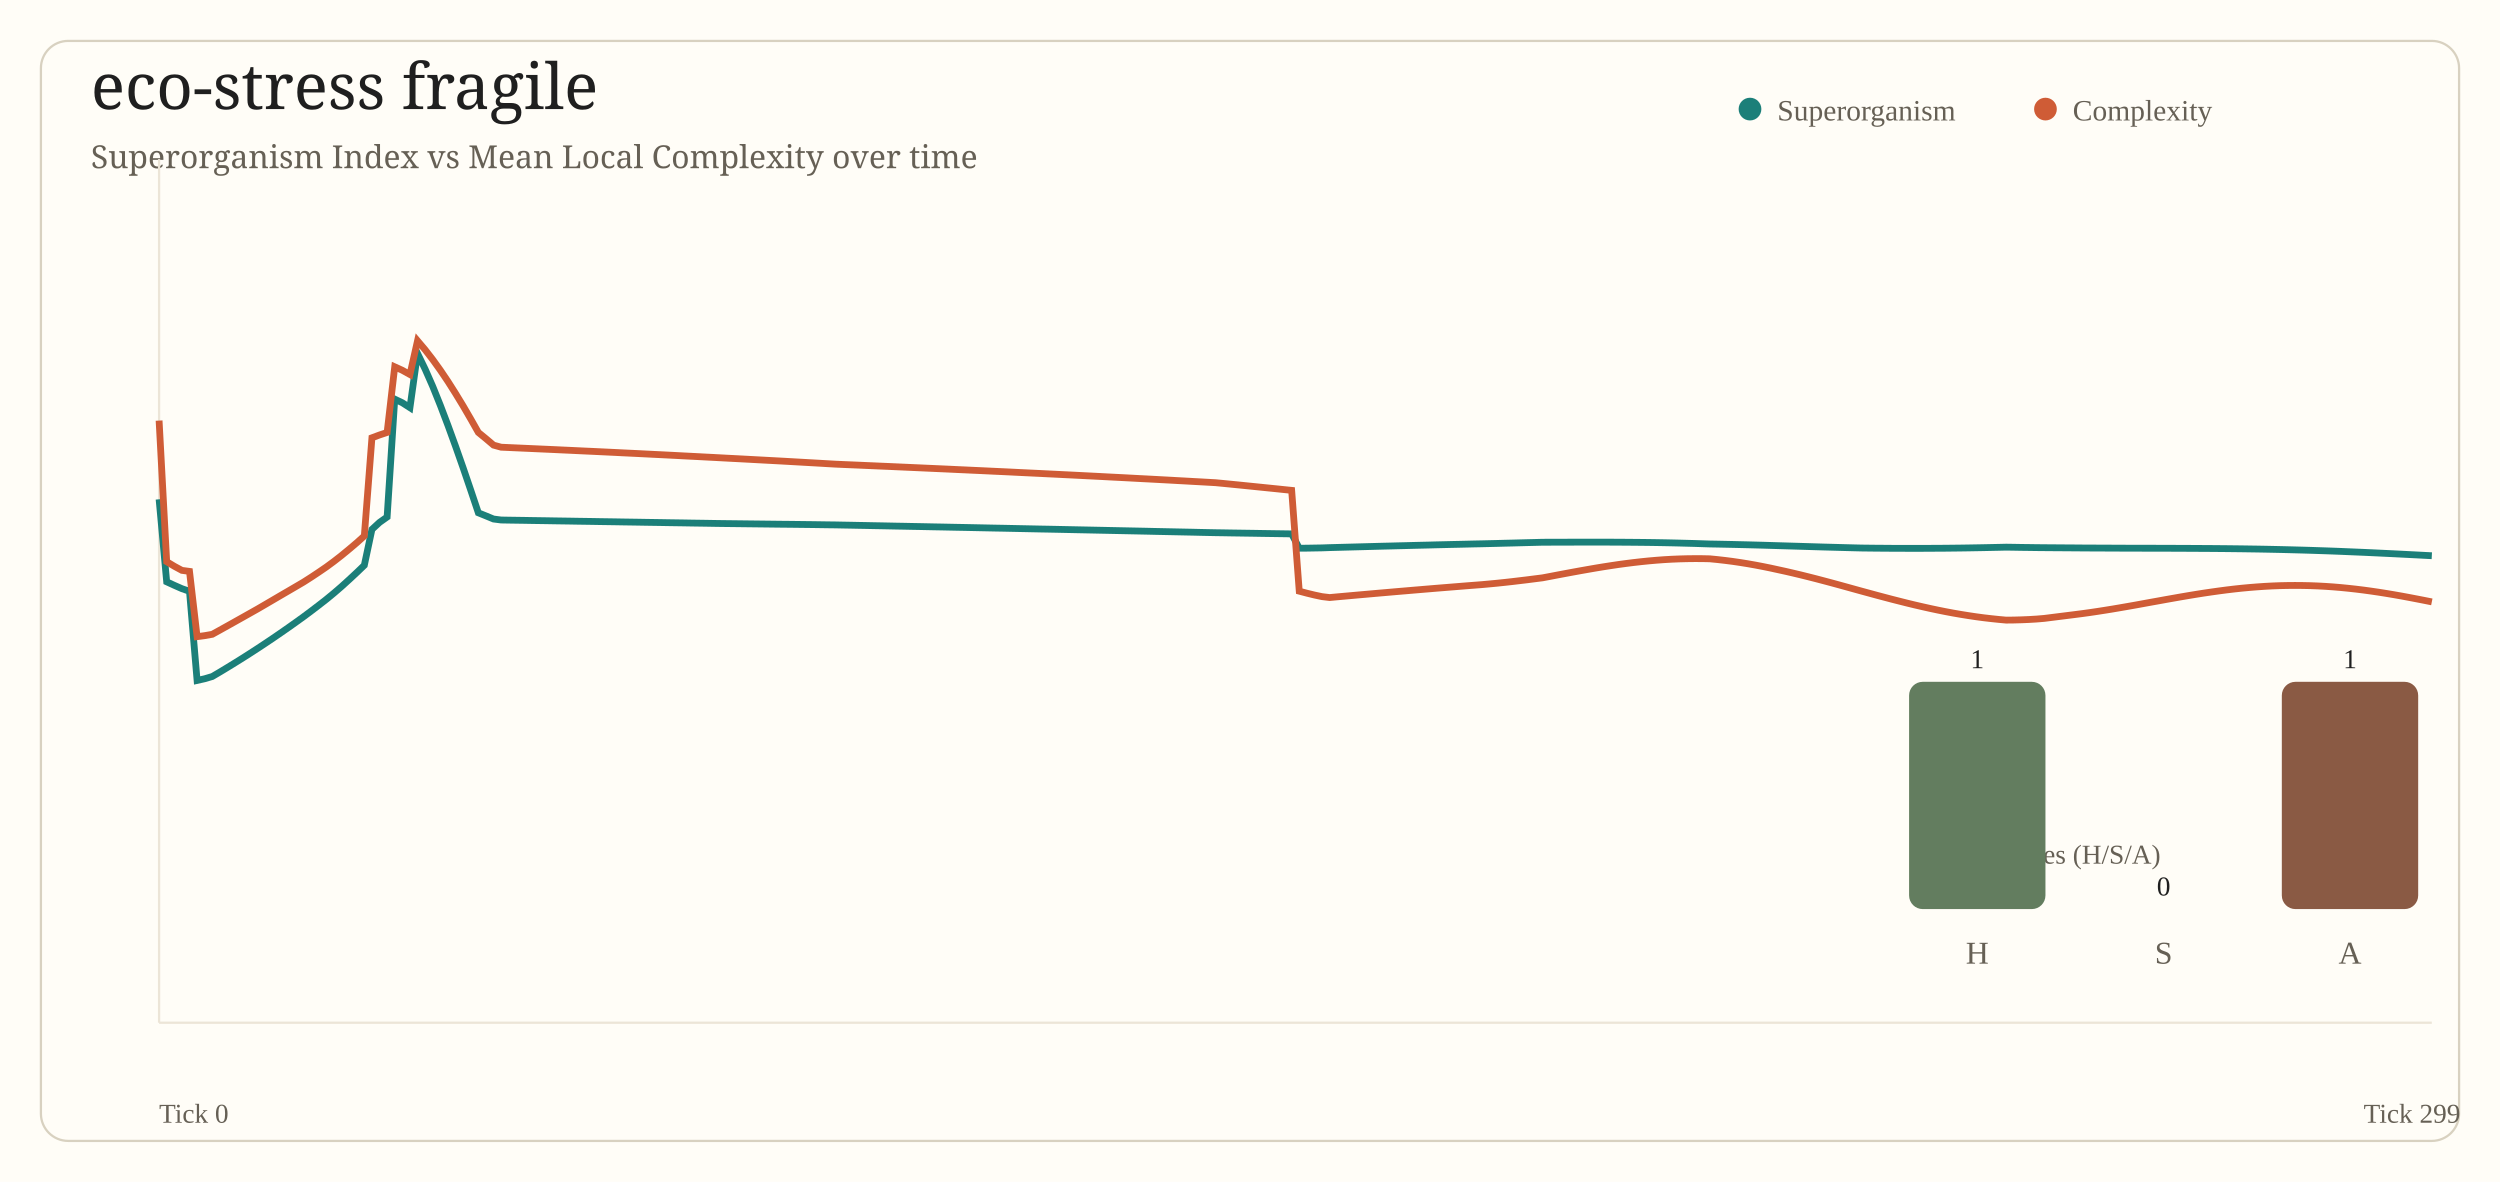
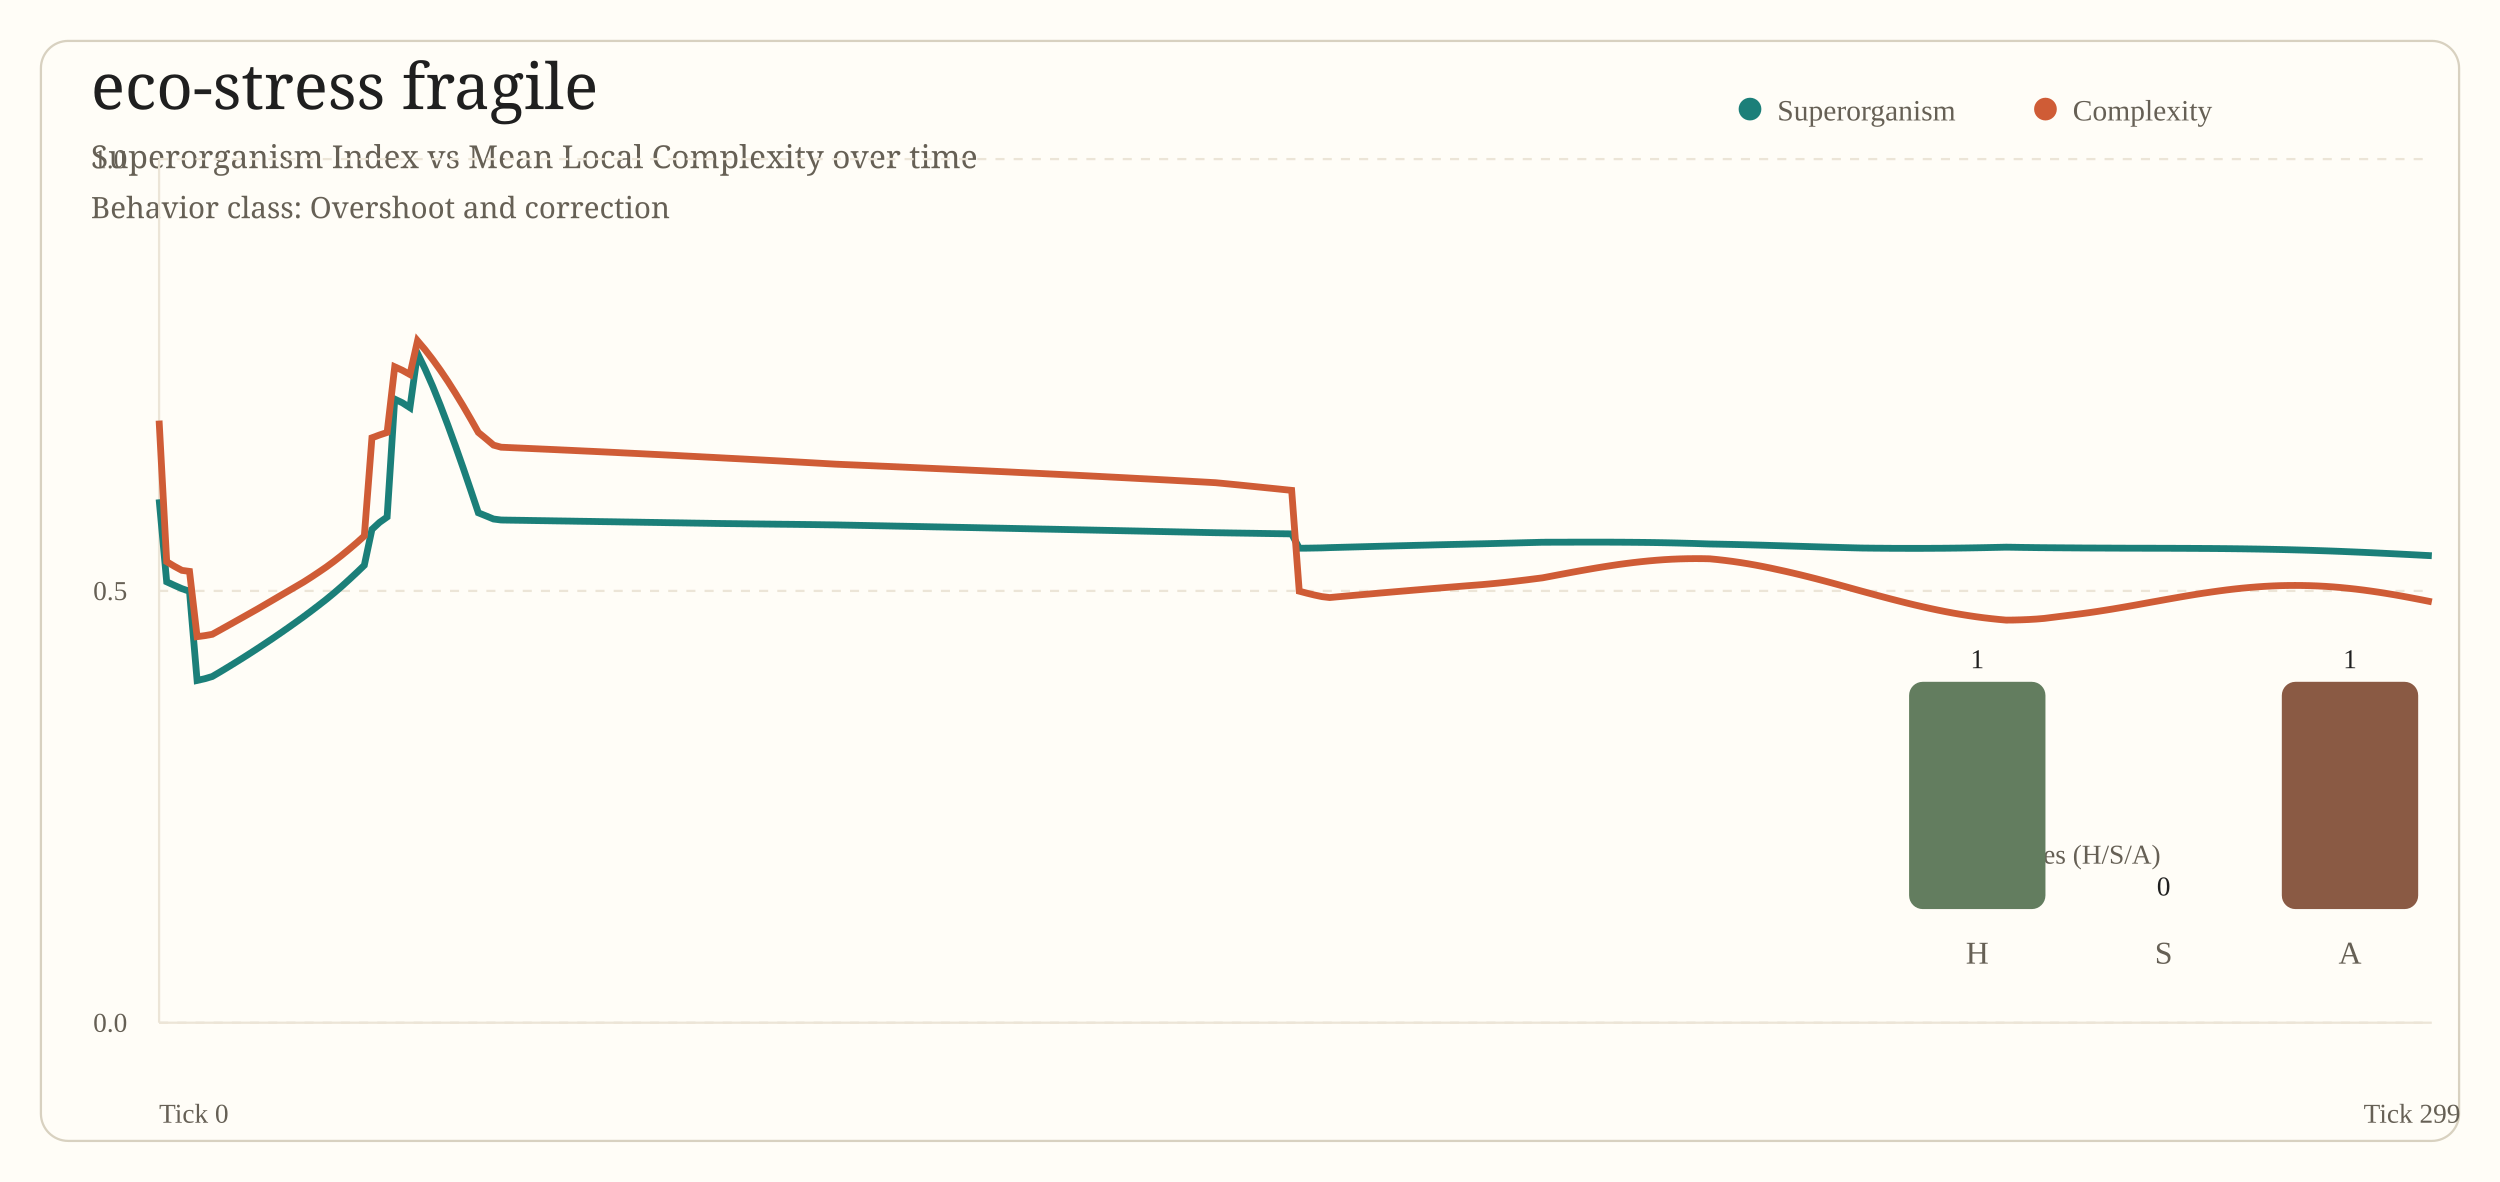
<svg xmlns="http://www.w3.org/2000/svg" width="1100" height="520" viewBox="0 0 1100 520">
  <rect x="0" y="0" width="1100" height="520" fill="#fffdf7" />
  <rect x="18" y="18" width="1064" height="484" fill="none" stroke="#d8d1c0" rx="12" />
  <text x="40" y="48" font-size="28" font-family="Georgia, serif" fill="#1f1f1f">eco-stress fragile</text>
  <text x="40" y="74" font-size="14" font-family="Georgia, serif" fill="#666055">Superorganism Index vs Mean Local Complexity over time</text>
+   <text x="40" y="96" font-size="13" font-family="Georgia, serif" fill="#666055">Behavior class: Overshoot and correction</text>
  <line x1="70" y1="70" x2="70" y2="450" stroke="#ece5d7" />
  <line x1="70" y1="450" x2="1070" y2="450" stroke="#ece5d7" />
+   <line x1="70" y1="70" x2="1070" y2="70" stroke="#ece5d7" stroke-dasharray="4,4" />
+   <text x="56" y="74" text-anchor="end" font-size="12" fill="#666055">1.0</text>
+   <line x1="70" y1="260" x2="1070" y2="260" stroke="#ece5d7" stroke-dasharray="4,4" />
+   <text x="56" y="264" text-anchor="end" font-size="12" fill="#666055">0.5</text>
+   <line x1="70" y1="450" x2="1070" y2="450" stroke="#ece5d7" stroke-dasharray="4,4" />
+   <text x="56" y="454" text-anchor="end" font-size="12" fill="#666055">0.0</text>
  <path d="M 70.00 219.69 L 73.34 256.00 L 76.69 257.54 L 80.03 259.01 L 83.38 260.17 L 86.72 299.40 L 90.07 298.65 L 93.41 297.66 L 96.76 295.69 L 100.10 293.67 L 103.44 291.62 L 106.79 289.53 L 110.13 287.40 L 113.48 285.23 L 116.82 283.02 L 120.17 280.77 L 123.51 278.48 L 126.86 276.15 L 130.20 273.78 L 133.55 271.37 L 136.89 268.88 L 140.23 266.33 L 143.58 263.72 L 146.92 260.97 L 150.27 258.08 L 153.61 255.05 L 156.96 251.93 L 160.30 248.72 L 163.65 232.94 L 166.99 229.86 L 170.33 227.49 L 173.68 175.63 L 177.02 177.21 L 180.37 179.37 L 183.71 155.51 L 187.06 162.43 L 190.40 170.02 L 193.75 178.35 L 197.09 187.15 L 200.43 196.33 L 203.78 205.86 L 207.12 215.65 L 210.47 225.63 L 213.81 226.99 L 217.16 228.37 L 220.50 228.80 L 223.85 228.86 L 227.19 228.91 L 230.54 228.96 L 233.88 229.02 L 237.22 229.07 L 240.57 229.12 L 243.91 229.18 L 247.26 229.23 L 250.60 229.28 L 253.95 229.34 L 257.29 229.39 L 260.64 229.44 L 263.98 229.50 L 267.32 229.55 L 270.67 229.60 L 274.01 229.66 L 277.36 229.71 L 280.70 229.76 L 284.05 229.82 L 287.39 229.87 L 290.74 229.92 L 294.08 229.98 L 297.42 230.03 L 300.77 230.08 L 304.11 230.14 L 307.46 230.19 L 310.80 230.24 L 314.15 230.30 L 317.49 230.35 L 320.84 230.39 L 324.18 230.43 L 327.53 230.47 L 330.87 230.51 L 334.21 230.55 L 337.56 230.59 L 340.90 230.63 L 344.25 230.67 L 347.59 230.70 L 350.94 230.74 L 354.28 230.78 L 357.63 230.82 L 360.97 230.87 L 364.31 230.92 L 367.66 230.96 L 371.00 231.03 L 374.35 231.09 L 377.69 231.16 L 381.04 231.22 L 384.38 231.29 L 387.73 231.35 L 391.07 231.42 L 394.41 231.49 L 397.76 231.55 L 401.10 231.62 L 404.45 231.68 L 407.79 231.75 L 411.14 231.82 L 414.48 231.88 L 417.83 231.95 L 421.17 232.02 L 424.52 232.08 L 427.86 232.15 L 431.20 232.22 L 434.55 232.29 L 437.89 232.36 L 441.24 232.42 L 444.58 232.49 L 447.93 232.56 L 451.27 232.63 L 454.62 232.70 L 457.96 232.77 L 461.30 232.83 L 464.65 232.90 L 467.99 232.97 L 471.34 233.04 L 474.68 233.11 L 478.03 233.18 L 481.37 233.25 L 484.72 233.32 L 488.06 233.39 L 491.40 233.46 L 494.75 233.53 L 498.09 233.60 L 501.44 233.67 L 504.78 233.74 L 508.13 233.82 L 511.47 233.89 L 514.82 233.96 L 518.16 234.03 L 521.51 234.10 L 524.85 234.17 L 528.19 234.25 L 531.54 234.32 L 534.88 234.39 L 538.23 234.44 L 541.57 234.50 L 544.92 234.55 L 548.26 234.60 L 551.61 234.65 L 554.95 234.71 L 558.29 234.76 L 561.64 234.81 L 564.98 234.86 L 568.33 234.91 L 571.67 241.22 L 575.02 241.19 L 578.36 241.13 L 581.71 241.07 L 585.05 240.95 L 588.39 240.86 L 591.74 240.77 L 595.08 240.68 L 598.43 240.59 L 601.77 240.50 L 605.12 240.41 L 608.46 240.32 L 611.81 240.24 L 615.15 240.15 L 618.49 240.07 L 621.84 239.98 L 625.18 239.90 L 628.53 239.82 L 631.87 239.73 L 635.22 239.65 L 638.56 239.57 L 641.91 239.50 L 645.25 239.42 L 648.60 239.34 L 651.94 239.27 L 655.28 239.19 L 658.63 239.11 L 661.97 239.02 L 665.32 238.94 L 668.66 238.85 L 672.01 238.76 L 675.35 238.68 L 678.70 238.59 L 682.04 238.58 L 685.38 238.57 L 688.73 238.56 L 692.07 238.55 L 695.42 238.54 L 698.76 238.54 L 702.11 238.54 L 705.45 238.54 L 708.80 238.55 L 712.14 238.57 L 715.48 238.59 L 718.83 238.62 L 722.17 238.65 L 725.52 238.69 L 728.86 238.74 L 732.21 238.80 L 735.55 238.87 L 738.90 238.95 L 742.24 239.04 L 745.59 239.13 L 748.93 239.24 L 752.27 239.35 L 755.62 239.41 L 758.96 239.48 L 762.31 239.55 L 765.65 239.63 L 769.00 239.71 L 772.34 239.80 L 775.69 239.89 L 779.03 239.99 L 782.37 240.09 L 785.72 240.19 L 789.06 240.29 L 792.41 240.39 L 795.75 240.49 L 799.10 240.59 L 802.44 240.69 L 805.79 240.78 L 809.13 240.87 L 812.47 240.96 L 815.82 241.05 L 819.16 241.13 L 822.51 241.17 L 825.85 241.21 L 829.20 241.23 L 832.54 241.26 L 835.89 241.27 L 839.23 241.28 L 842.58 241.28 L 845.92 241.28 L 849.26 241.26 L 852.61 241.24 L 855.95 241.22 L 859.30 241.18 L 862.64 241.14 L 865.99 241.09 L 869.33 241.03 L 872.68 240.97 L 876.02 240.90 L 879.36 240.83 L 882.71 240.75 L 886.05 240.80 L 889.40 240.86 L 892.74 240.90 L 896.09 240.95 L 899.43 240.98 L 902.78 241.01 L 906.12 241.03 L 909.46 241.06 L 912.81 241.08 L 916.15 241.11 L 919.50 241.13 L 922.84 241.14 L 926.19 241.16 L 929.53 241.17 L 932.88 241.19 L 936.22 241.20 L 939.57 241.21 L 942.91 241.22 L 946.25 241.22 L 949.60 241.23 L 952.94 241.24 L 956.29 241.25 L 959.63 241.27 L 962.98 241.28 L 966.32 241.30 L 969.67 241.32 L 973.01 241.34 L 976.35 241.37 L 979.70 241.40 L 983.04 241.44 L 986.39 241.48 L 989.73 241.53 L 993.08 241.58 L 996.42 241.64 L 999.77 241.71 L 1003.11 241.78 L 1006.45 241.86 L 1009.80 241.95 L 1013.14 242.04 L 1016.49 242.14 L 1019.83 242.25 L 1023.18 242.36 L 1026.52 242.48 L 1029.87 242.61 L 1033.21 242.75 L 1036.56 242.89 L 1039.90 243.03 L 1043.24 243.18 L 1046.59 243.34 L 1049.93 243.50 L 1053.28 243.66 L 1056.62 243.83 L 1059.97 244.00 L 1063.31 244.17 L 1066.66 244.35 L 1070.00 244.52" fill="none" stroke="#1b7f79" stroke-width="3" />
  <path d="M 70.00 185.06 L 73.34 247.13 L 76.69 249.15 L 80.03 250.96 L 83.38 251.41 L 86.72 280.13 L 90.07 279.68 L 93.41 279.09 L 96.76 277.24 L 100.10 275.38 L 103.44 273.51 L 106.79 271.63 L 110.13 269.75 L 113.48 267.86 L 116.82 265.91 L 120.17 263.95 L 123.51 261.99 L 126.86 260.04 L 130.20 258.09 L 133.55 256.12 L 136.89 253.99 L 140.23 251.77 L 143.58 249.48 L 146.92 247.02 L 150.27 244.41 L 153.61 241.66 L 156.96 238.82 L 160.30 235.82 L 163.65 192.63 L 166.99 191.39 L 170.33 190.28 L 173.68 161.41 L 177.02 162.92 L 180.37 164.79 L 183.71 149.94 L 187.06 153.90 L 190.40 158.22 L 193.75 162.88 L 197.09 167.84 L 200.43 173.11 L 203.78 178.61 L 207.12 184.36 L 210.47 190.27 L 213.81 193.01 L 217.16 195.85 L 220.50 196.77 L 223.85 196.92 L 227.19 197.07 L 230.54 197.22 L 233.88 197.37 L 237.22 197.52 L 240.57 197.67 L 243.91 197.82 L 247.26 197.98 L 250.60 198.13 L 253.95 198.29 L 257.29 198.45 L 260.64 198.60 L 263.98 198.76 L 267.32 198.92 L 270.67 199.08 L 274.01 199.25 L 277.36 199.41 L 280.70 199.57 L 284.05 199.74 L 287.39 199.91 L 290.74 200.07 L 294.08 200.24 L 297.42 200.41 L 300.77 200.59 L 304.11 200.76 L 307.46 200.93 L 310.80 201.11 L 314.15 201.28 L 317.49 201.46 L 320.84 201.64 L 324.18 201.81 L 327.53 201.99 L 330.87 202.17 L 334.21 202.35 L 337.56 202.53 L 340.90 202.71 L 344.25 202.89 L 347.59 203.08 L 350.94 203.27 L 354.28 203.46 L 357.63 203.65 L 360.97 203.84 L 364.31 204.04 L 367.66 204.23 L 371.00 204.38 L 374.35 204.52 L 377.69 204.66 L 381.04 204.81 L 384.38 204.95 L 387.73 205.10 L 391.07 205.24 L 394.41 205.39 L 397.76 205.54 L 401.10 205.69 L 404.45 205.84 L 407.79 205.99 L 411.14 206.14 L 414.48 206.29 L 417.83 206.44 L 421.17 206.60 L 424.52 206.75 L 427.86 206.91 L 431.20 207.06 L 434.55 207.22 L 437.89 207.38 L 441.24 207.53 L 444.58 207.69 L 447.93 207.86 L 451.27 208.02 L 454.62 208.18 L 457.96 208.34 L 461.30 208.51 L 464.65 208.67 L 467.99 208.84 L 471.34 209.00 L 474.68 209.17 L 478.03 209.34 L 481.37 209.51 L 484.72 209.68 L 488.06 209.86 L 491.40 210.03 L 494.75 210.20 L 498.09 210.38 L 501.44 210.56 L 504.78 210.73 L 508.13 210.91 L 511.47 211.09 L 514.82 211.27 L 518.16 211.46 L 521.51 211.64 L 524.85 211.83 L 528.19 212.01 L 531.54 212.20 L 534.88 212.39 L 538.23 212.71 L 541.57 213.04 L 544.92 213.37 L 548.26 213.71 L 551.61 214.05 L 554.95 214.39 L 558.29 214.73 L 561.64 215.07 L 564.98 215.42 L 568.33 215.76 L 571.67 260.11 L 575.02 261.00 L 578.36 261.81 L 581.71 262.52 L 585.05 262.92 L 588.39 262.61 L 591.74 262.31 L 595.08 262.01 L 598.43 261.71 L 601.77 261.42 L 605.12 261.12 L 608.46 260.83 L 611.81 260.54 L 615.15 260.25 L 618.49 259.97 L 621.84 259.68 L 625.18 259.40 L 628.53 259.12 L 631.87 258.84 L 635.22 258.57 L 638.56 258.30 L 641.91 258.03 L 645.25 257.76 L 648.60 257.50 L 651.94 257.24 L 655.28 256.94 L 658.63 256.62 L 661.97 256.27 L 665.32 255.90 L 668.66 255.50 L 672.01 255.10 L 675.35 254.67 L 678.70 254.25 L 682.04 253.62 L 685.38 252.98 L 688.73 252.35 L 692.07 251.73 L 695.42 251.12 L 698.76 250.53 L 702.11 249.95 L 705.45 249.40 L 708.80 248.88 L 712.14 248.38 L 715.48 247.93 L 718.83 247.51 L 722.17 247.13 L 725.52 246.79 L 728.86 246.50 L 732.21 246.25 L 735.55 246.06 L 738.90 245.92 L 742.24 245.83 L 745.59 245.79 L 748.93 245.80 L 752.27 245.87 L 755.62 246.20 L 758.96 246.58 L 762.31 247.01 L 765.65 247.50 L 769.00 248.04 L 772.34 248.63 L 775.69 249.27 L 779.03 249.95 L 782.37 250.68 L 785.72 251.41 L 789.06 252.18 L 792.41 252.98 L 795.75 253.81 L 799.10 254.66 L 802.44 255.54 L 805.79 256.43 L 809.13 257.34 L 812.47 258.26 L 815.82 259.19 L 819.16 260.11 L 822.51 261.02 L 825.85 261.93 L 829.20 262.82 L 832.54 263.70 L 835.89 264.55 L 839.23 265.39 L 842.58 266.20 L 845.92 266.97 L 849.26 267.72 L 852.61 268.43 L 855.95 269.10 L 859.30 269.73 L 862.64 270.31 L 865.99 270.85 L 869.33 271.35 L 872.68 271.80 L 876.02 272.19 L 879.36 272.54 L 882.71 272.85 L 886.05 272.81 L 889.40 272.72 L 892.74 272.58 L 896.09 272.38 L 899.43 272.10 L 902.78 271.68 L 906.12 271.26 L 909.46 270.84 L 912.81 270.42 L 916.15 269.99 L 919.50 269.53 L 922.84 269.03 L 926.19 268.51 L 929.53 267.97 L 932.88 267.40 L 936.22 266.82 L 939.57 266.23 L 942.91 265.62 L 946.25 265.01 L 949.60 264.41 L 952.94 263.80 L 956.29 263.21 L 959.63 262.62 L 962.98 262.05 L 966.32 261.50 L 969.67 260.97 L 973.01 260.48 L 976.35 260.01 L 979.70 259.57 L 983.04 259.17 L 986.39 258.81 L 989.73 258.50 L 993.08 258.23 L 996.42 258.00 L 999.77 257.82 L 1003.11 257.69 L 1006.45 257.62 L 1009.80 257.59 L 1013.14 257.62 L 1016.49 257.69 L 1019.83 257.82 L 1023.18 258.00 L 1026.52 258.23 L 1029.87 258.51 L 1033.21 258.84 L 1036.56 259.21 L 1039.90 259.62 L 1043.24 260.08 L 1046.59 260.57 L 1049.93 261.10 L 1053.28 261.66 L 1056.62 262.25 L 1059.97 262.87 L 1063.31 263.51 L 1066.66 264.16 L 1070.00 264.83" fill="none" stroke="#cf5c36" stroke-width="3" />
  <circle cx="770" cy="48" r="5" fill="#1b7f79" />
  <text x="782" y="53" font-size="13" fill="#666055">Superorganism</text>
  <circle cx="900" cy="48" r="5" fill="#cf5c36" />
  <text x="912" y="53" font-size="13" fill="#666055">Complexity</text>
  <text x="70" y="494" font-size="12" fill="#666055">Tick 0</text>
  <text x="1040" y="494" font-size="12" fill="#666055">Tick 299</text>
  <text x="850" y="380" font-size="12" fill="#666055">Final modes (H/S/A)</text>
  <rect x="840" y="300" width="60" height="100" fill="#637d5f" rx="6" />
  <text x="870" y="424" text-anchor="middle" font-size="14" fill="#666055">H</text>
  <text x="870" y="294" text-anchor="middle" font-size="12" fill="#1f1f1f">1</text>
  <rect x="922" y="400" width="60" height="0" fill="#9e7c46" rx="6" />
  <text x="952" y="424" text-anchor="middle" font-size="14" fill="#666055">S</text>
  <text x="952" y="394" text-anchor="middle" font-size="12" fill="#1f1f1f">0</text>
  <rect x="1004" y="300" width="60" height="100" fill="#8a5a44" rx="6" />
  <text x="1034" y="424" text-anchor="middle" font-size="14" fill="#666055">A</text>
  <text x="1034" y="294" text-anchor="middle" font-size="12" fill="#1f1f1f">1</text>
</svg>
